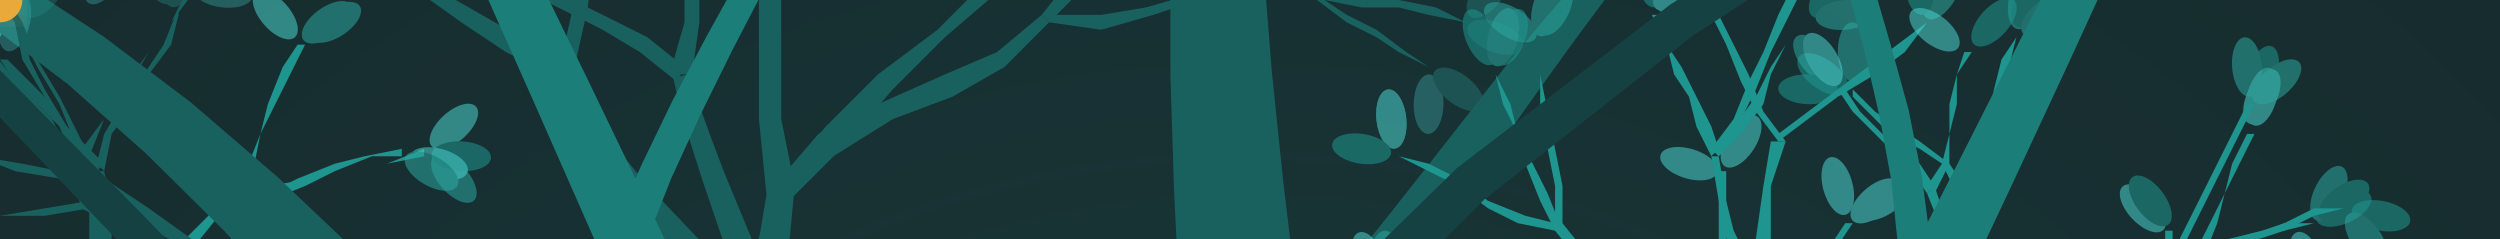
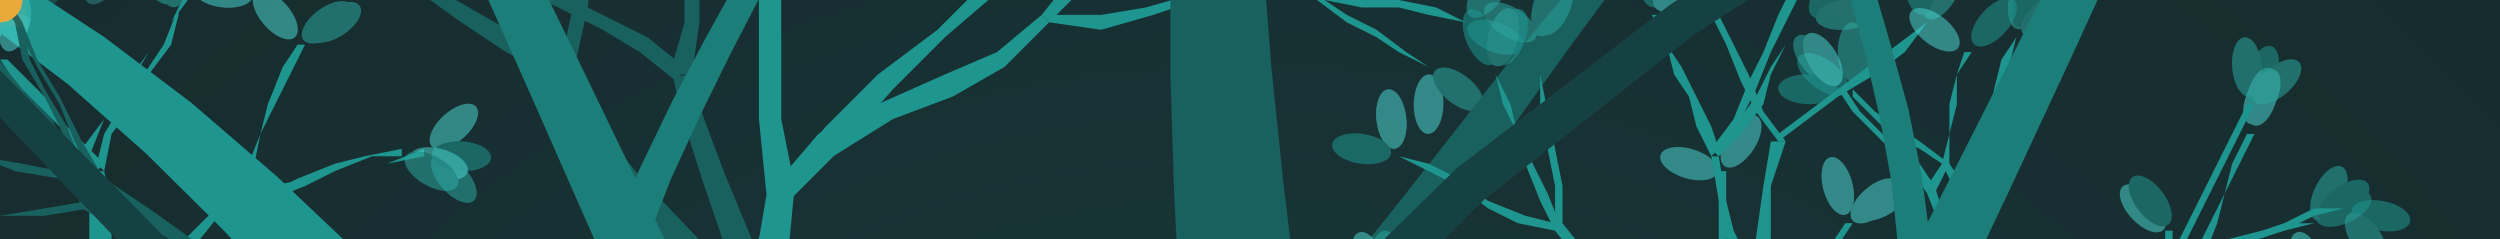
<svg xmlns="http://www.w3.org/2000/svg" viewBox="248 200 336 32" width="336" height="32" role="img" aria-label="">
  <defs>
    <filter id="glow" x="-200%%" y="-200%%" width="500%%" height="500%%">
      <feGaussianBlur stdDeviation="2.5" result="b" />
      <feMerge>
        <feMergeNode in="b" />
        <feMergeNode in="SourceGraphic" />
      </feMerge>
    </filter>
    <radialGradient id="haloA">
      <stop offset="0" stop-color="#E9A93A" stop-opacity="0.75" />
      <stop offset="1" stop-color="#E9A93A" stop-opacity="0" />
    </radialGradient>
    <radialGradient id="haloT">
      <stop offset="0" stop-color="#48D1CC" stop-opacity="0.75" />
      <stop offset="1" stop-color="#48D1CC" stop-opacity="0" />
    </radialGradient>
    <radialGradient id="haloW">
      <stop offset="0" stop-color="#FFFFFF" stop-opacity="0.75" />
      <stop offset="1" stop-color="#FFFFFF" stop-opacity="0" />
    </radialGradient>
    <linearGradient id="sheen" x1="0" y1="0" x2="0" y2="1">
      <stop offset="0" stop-color="#FFFFFF" stop-opacity="0.10" />
      <stop offset="1" stop-color="#FFFFFF" stop-opacity="0" />
    </linearGradient>
  </defs>
  <style>@media (prefers-reduced-motion: reduce) { .m { display: none } }</style>
  <defs>
    <filter id="shadow" x="-20%" y="-20%" width="140%" height="160%">
      <feGaussianBlur stdDeviation="4" />
    </filter>
    <linearGradient id="budfill" x1="0" y1="0" x2="0" y2="1">
      <stop offset="0" stop-color="#15717A" />
      <stop offset="1" stop-color="#0B4F55" />
    </linearGradient>
  </defs>
  <rect width="832" height="864" rx="16" fill="#132124" />
  <radialGradient id="crown" cx="50%" cy="50%" r="50%">
    <stop offset="0" stop-color="#48D1CC" stop-opacity="0.13" />
    <stop offset="1" stop-color="#48D1CC" stop-opacity="0" />
  </radialGradient>
  <ellipse cx="416" cy="300" rx="400" ry="300" fill="url(#crown)" />
  <path d="M254 253 L259 247 L264 242 L269 237 L275 232 L279 227 L278 227 L274 231 L269 236 L263 241 L257 246 L252 251 Z" fill="#1E958E" />
  <path d="M279 227 L284 226 L290 224 L295 223 L300 222 L305 221 L305 220 L300 222 L295 223 L290 224 L284 225 L279 226 Z" fill="#1E958E" />
  <g opacity="0.55">
    <ellipse cx="309" cy="217" rx="4" ry="2" transform="rotate(-42 309 217)" fill="#48D1CC" />
    <ellipse cx="309" cy="224" rx="4" ry="2" transform="rotate(48 309 224)" fill="#2BA59E" />
    <ellipse cx="310" cy="221" rx="4" ry="2" transform="rotate(3 310 221)" fill="#1E958E" />
  </g>
  <path d="M279 227 L282 223 L283 218 L285 214 L287 210 L289 206 L288 206 L286 209 L284 214 L283 218 L281 223 L278 227 Z" fill="#1E958E" />
  <g opacity="0.55">
    <ellipse cx="293" cy="203" rx="4" ry="2" transform="rotate(-33 293 203)" fill="#2BA59E" />
    <ellipse cx="285" cy="202" rx="4" ry="2" transform="rotate(-131 285 202)" fill="#48D1CC" />
    <ellipse cx="292" cy="203" rx="4" ry="2" transform="rotate(-36 292 203)" fill="#2BA59E" />
  </g>
  <path d="M279 227 L284 227 L289 225 L293 223 L298 221 L302 221 L302 220 L297 221 L293 222 L288 224 L284 226 L279 226 Z" fill="#1E958E" />
  <g opacity="0.55">
    <ellipse cx="307" cy="222" rx="4" ry="2" transform="rotate(16 307 222)" fill="#48D1CC" />
    <ellipse cx="306" cy="223" rx="4" ry="2" transform="rotate(30 306 223)" fill="#2BA59E" />
  </g>
  <path d="M254 252 L252 244 L250 237 L247 230 L245 223 L243 216 L243 216 L244 223 L246 230 L248 237 L250 245 L252 252 Z" fill="#1E958E" />
  <path d="M243 216 L245 212 L247 207 L249 203 L251 199 L253 195 L252 195 L250 199 L248 203 L246 207 L245 211 L243 216 Z" fill="#1E958E" />
  <g opacity="0.55">
    <ellipse cx="249" cy="192" rx="4" ry="2" transform="rotate(-135 249 192)" fill="#48D1CC" />
    <ellipse cx="250" cy="191" rx="4" ry="2" transform="rotate(-118 250 191)" fill="#2BA59E" />
    <ellipse cx="254" cy="191" rx="4" ry="2" transform="rotate(-66 254 191)" fill="#48D1CC" />
  </g>
-   <path d="M416.1 393.5 L407.0 380.4 L397.8 367.1 L388.4 353.4 L378.9 339.5 L369.3 325.5 L359.5 311.6 L349.5 297.8 L339.3 284.2 L328.9 271.0 L318.3 258.2 L307.5 246.0 L296.5 234.4 L285.2 223.7 L273.7 213.8 L261.9 204.9 L250.0 197.1 L246.0 202.9 L257.1 211.3 L267.7 220.7 L278.1 231.0 L288.3 242.1 L298.2 254.0 L307.9 266.6 L317.4 279.7 L326.7 293.3 L335.8 307.2 L344.8 321.4 L353.6 335.8 L362.3 350.2 L370.9 364.6 L379.3 378.8 L387.7 392.9 L395.9 406.5 Z" fill="#19615E" />
-   <path d="M264 254 L263 248 L262 241 L263 235 L263 228 L262 223 L261 223 L261 229 L261 235 L261 241 L261 248 L262 255 Z" fill="#19615E" />
-   <path d="M262 223 L263 218 L266 214 L268 210 L271 206 L272 202 L272 201 L270 206 L268 209 L265 213 L262 218 L261 222 Z" fill="#19615E" />
-   <g opacity="0.30">
+   <path d="M416.1 393.5 L407.0 380.4 L397.8 367.1 L388.4 353.4 L378.9 339.5 L369.3 325.5 L359.5 311.6 L349.5 297.8 L339.3 284.2 L328.9 271.0 L318.3 258.2 L307.5 246.0 L296.5 234.4 L285.2 223.7 L273.7 213.8 L261.9 204.9 L250.0 197.1 L246.0 202.9 L257.1 211.3 L267.7 220.7 L278.1 231.0 L288.3 242.1 L298.2 254.0 L307.9 266.6 L317.4 279.7 L326.7 293.3 L335.8 307.2 L344.8 321.4 L353.6 335.8 L362.3 350.2 L370.9 364.6 L379.3 378.8 L387.7 392.9 L395.9 406.5 Z" fill="#1E958E" />
+   <path d="M264 254 L263 248 L262 241 L263 235 L263 228 L262 223 L261 223 L261 229 L261 235 L261 241 L261 248 L262 255 Z" fill="#1E958E" />
+   <path d="M262 223 L263 218 L266 214 L268 210 L271 206 L272 202 L272 201 L270 206 L268 209 L265 213 L262 218 L261 222 Z" fill="#1E958E" />
+   <g opacity="0.55">
    <ellipse cx="269" cy="197" rx="4" ry="2" transform="rotate(-121 269 197)" fill="#2BA59E" />
    <ellipse cx="271" cy="197" rx="4" ry="2" transform="rotate(-97 271 197)" fill="#2BA59E" />
  </g>
-   <path d="M262 222 L259 219 L256 216 L254 213 L251 210 L249 208 L248 208 L250 211 L253 214 L256 217 L258 220 L261 223 Z" fill="#19615E" />
-   <g opacity="0.30">
+   <path d="M262 222 L259 219 L256 216 L254 213 L251 210 L249 208 L248 208 L250 211 L253 214 L256 217 L258 220 L261 223 Z" fill="#1E958E" />
+   <g opacity="0.55">
    <ellipse cx="250" cy="203" rx="4" ry="2" transform="rotate(-75 250 203)" fill="#48D1CC" />
    <ellipse cx="244" cy="206" rx="4" ry="2" transform="rotate(-165 244 206)" fill="#1E958E" />
  </g>
-   <path d="M264 254 L259 248 L254 244 L248 240 L243 236 L238 232 L238 233 L242 237 L247 241 L253 245 L258 250 L262 255 Z" fill="#19615E" />
-   <path d="M264 254 L262 247 L262 240 L262 234 L262 227 L260 221 L259 221 L260 227 L260 233 L260 240 L260 248 L262 255 Z" fill="#19615E" />
-   <path d="M260 221 L262 216 L265 212 L268 207 L271 203 L274 199 L273 199 L271 203 L268 207 L265 211 L262 216 L259 220 Z" fill="#19615E" />
-   <g opacity="0.30">
+   <path d="M264 254 L259 248 L254 244 L248 240 L243 236 L238 232 L238 233 L242 237 L247 241 L253 245 L258 250 L262 255 Z" fill="#1E958E" />
+   <path d="M264 254 L262 247 L262 240 L262 234 L262 227 L260 221 L259 221 L260 227 L260 233 L260 240 L260 248 L262 255 Z" fill="#1E958E" />
+   <path d="M260 221 L262 216 L265 212 L268 207 L271 203 L274 199 L273 199 L271 203 L268 207 L265 211 L262 216 L259 220 Z" fill="#1E958E" />
+   <g opacity="0.55">
    <ellipse cx="278" cy="199" rx="4" ry="2" transform="rotate(7 278 199)" fill="#48D1CC" />
    <ellipse cx="274" cy="194" rx="4" ry="2" transform="rotate(-83 274 194)" fill="#1E958E" />
    <ellipse cx="276" cy="194" rx="4" ry="2" transform="rotate(-60 276 194)" fill="#1E958E" />
  </g>
-   <path d="M260 220 L256 218 L253 214 L250 211 L247 208 L244 205 L243 206 L246 208 L249 212 L252 215 L255 218 L259 221 Z" fill="#19615E" />
-   <g opacity="0.30">
+   <path d="M260 220 L256 218 L253 214 L250 211 L247 208 L244 205 L243 206 L246 208 L249 212 L252 215 L255 218 L259 221 Z" fill="#1E958E" />
+   <g opacity="0.55">
    <ellipse cx="240" cy="202" rx="4" ry="2" transform="rotate(-139 240 202)" fill="#48D1CC" />
    <ellipse cx="242" cy="201" rx="4" ry="2" transform="rotate(-106 242 201)" fill="#1E958E" />
    <ellipse cx="239" cy="204" rx="4" ry="2" transform="rotate(-160 239 204)" fill="#1E958E" />
  </g>
-   <path d="M337.0 289.1 L337.4 282.3 L338.6 275.9 L340.5 269.6 L342.8 263.4 L345.4 257.2 L348.0 251.0 L350.5 244.9 L352.6 238.7 L354.1 232.4 L354.7 226.1 L351.1 225.7 L350.1 231.6 L348.3 237.3 L345.9 243.0 L343.1 248.8 L340.1 254.7 L337.0 260.8 L334.1 267.2 L331.7 274.0 L329.9 281.1 L329.0 288.4 Z" fill="#19615E" />
-   <path d="M354 227 L360 221 L368 216 L376 213 L383 209 L389 203 L388 202 L382 207 L375 210 L366 214 L358 218 L352 225 Z" fill="#19615E" />
-   <path d="M389 203 L396 204 L403 202 L409 200 L415 198 L422 198 L421 197 L415 197 L409 199 L402 201 L396 202 L389 202 Z" fill="#19615E" />
-   <path d="M421 198 L426 200 L431 201 L436 201 L440 202 L445 203 L445 203 L441 201 L436 200 L431 200 L426 199 L422 197 Z" fill="#19615E" />
-   <g opacity="0.30">
+   <path d="M337.0 289.1 L337.4 282.3 L338.6 275.9 L340.5 269.6 L342.8 263.4 L345.4 257.2 L348.0 251.0 L350.5 244.9 L352.6 238.7 L354.1 232.4 L354.7 226.1 L351.1 225.7 L350.1 231.6 L348.3 237.3 L345.9 243.0 L343.1 248.8 L340.1 254.7 L337.0 260.8 L334.1 267.2 L331.7 274.0 L329.9 281.1 L329.0 288.4 Z" fill="#1E958E" />
+   <path d="M354 227 L360 221 L368 216 L376 213 L383 209 L389 203 L388 202 L382 207 L375 210 L366 214 L358 218 L352 225 Z" fill="#1E958E" />
+   <path d="M389 203 L396 204 L403 202 L409 200 L415 198 L422 198 L421 197 L415 197 L409 199 L402 201 L396 202 L389 202 Z" fill="#1E958E" />
+   <path d="M421 198 L426 200 L431 201 L436 201 L440 202 L445 203 L445 203 L441 201 L436 200 L431 200 L426 199 L422 197 Z" fill="#1E958E" />
+   <g opacity="0.55">
    <ellipse cx="448" cy="199" rx="4" ry="2" transform="rotate(-53 448 199)" fill="#2BA59E" />
    <ellipse cx="449" cy="205" rx="4" ry="2" transform="rotate(21 449 205)" fill="#1E958E" />
  </g>
-   <path d="M421 198 L425 200 L429 203 L433 205 L436 207 L440 209 L440 209 L437 207 L433 204 L429 202 L426 200 L422 197 Z" fill="#19615E" />
-   <g opacity="0.30">
+   <path d="M421 198 L425 200 L429 203 L433 205 L436 207 L440 209 L440 209 L437 207 L433 204 L429 202 L426 200 L422 197 Z" fill="#1E958E" />
+   <g opacity="0.55">
    <ellipse cx="440" cy="214" rx="4" ry="2" transform="rotate(91 440 214)" fill="#48D1CC" />
    <ellipse cx="444" cy="212" rx="4" ry="2" transform="rotate(38 444 212)" fill="#2BA59E" />
  </g>
-   <path d="M389 203 L394 198 L398 192 L401 187 L405 182 L409 177 L408 177 L404 182 L401 186 L396 192 L392 197 L388 202 Z" fill="#19615E" />
-   <path d="M355 226 L353 216 L353 206 L353 196 L352 186 L351 177 L350 177 L350 186 L350 196 L350 206 L350 216 L351 226 Z" fill="#19615E" />
-   <path d="M354 227 L361 220 L368 212 L375 205 L382 199 L388 192 L387 191 L381 197 L374 204 L366 210 L359 217 L352 225 Z" fill="#19615E" />
-   <g opacity="0.30">
+   <path d="M389 203 L394 198 L398 192 L401 187 L405 182 L409 177 L408 177 L404 182 L401 186 L396 192 L392 197 L388 202 Z" fill="#1E958E" />
+   <path d="M355 226 L353 216 L353 206 L353 196 L352 186 L351 177 L350 177 L350 186 L350 196 L350 206 L350 216 L351 226 Z" fill="#1E958E" />
+   <path d="M354 227 L361 220 L368 212 L375 205 L382 199 L388 192 L387 191 L381 197 L374 204 L366 210 L359 217 L352 225 Z" fill="#1E958E" />
+   <g opacity="0.55">
    <ellipse cx="454" cy="189" rx="4" ry="2" transform="rotate(-4 454 189)" fill="#2BA59E" />
    <ellipse cx="453" cy="192" rx="4" ry="2" transform="rotate(32 453 192)" fill="#48D1CC" />
    <ellipse cx="453" cy="186" rx="4" ry="2" transform="rotate(-34 453 186)" fill="#1E958E" />
  </g>
  <path d="M428.9 393.8 L430.8 376.2 L431.8 358.4 L431.9 340.7 L431.2 323.4 L430.0 306.3 L428.4 289.4 L426.5 272.8 L424.5 256.5 L422.4 240.4 L420.5 224.7 L418.9 209.3 L417.7 194.1 L417.1 179.3 L417.2 164.8 L418.1 150.7 L419.9 136.7 L412.1 135.3 L409.0 149.4 L407.0 164.1 L405.7 179.1 L405.3 194.4 L405.3 210.0 L405.8 225.8 L406.6 241.8 L407.5 258.0 L408.4 274.3 L409.2 290.8 L409.7 307.3 L409.8 323.8 L409.3 340.4 L408.1 356.9 L406.1 373.4 L403.1 390.2 Z" fill="#19615E" />
  <path d="M358.0 257.0 L356.5 251.9 L354.8 246.8 L353.0 241.9 L351.1 237.0 L349.1 232.3 L347.2 227.7 L345.3 223.1 L343.6 218.6 L342.0 214.2 L340.7 209.9 L338.5 210.5 L339.5 215.0 L340.9 219.5 L342.4 224.2 L344.0 228.9 L345.6 233.6 L347.3 238.4 L348.9 243.3 L350.5 248.2 L351.8 253.2 L353.0 258.3 Z" fill="#19615E" />
  <path d="M341 210 L342 203 L342 196 L341 189 L341 182 L342 176 L341 175 L339 182 L340 189 L340 196 L340 203 L338 210 Z" fill="#19615E" />
  <path d="M340 209 L335 205 L329 202 L323 199 L318 197 L313 193 L313 194 L317 198 L323 201 L329 204 L334 207 L339 211 Z" fill="#19615E" />
  <g opacity="0.30">
    <ellipse cx="289" cy="195" rx="4" ry="2" transform="rotate(-230 289 195)" fill="#48D1CC" />
    <ellipse cx="288" cy="193" rx="4" ry="2" transform="rotate(-205 288 193)" fill="#2BA59E" />
    <ellipse cx="288" cy="189" rx="4" ry="2" transform="rotate(-158 288 189)" fill="#1E958E" />
  </g>
  <path d="M295 247 L288 243 L280 239 L273 235 L266 231 L260 227 L259 228 L266 232 L273 236 L280 240 L287 245 L294 249 Z" fill="#19615E" />
  <path d="M260 228 L259 222 L257 217 L254 212 L252 208 L251 203 L250 203 L251 208 L254 213 L256 217 L258 222 L259 228 Z" fill="#19615E" />
  <g opacity="0.30">
    <ellipse cx="254" cy="199" rx="4" ry="2" transform="rotate(-52 254 199)" fill="#1E958E" />
    <ellipse cx="248" cy="198" rx="4" ry="2" transform="rotate(-118 248 198)" fill="#2BA59E" />
    <ellipse cx="251" cy="198" rx="4" ry="2" transform="rotate(-92 251 198)" fill="#1E958E" />
  </g>
  <path d="M260 227 L254 228 L248 229 L243 230 L237 230 L232 231 L232 231 L237 231 L243 230 L248 229 L254 229 L260 228 Z" fill="#19615E" />
  <path d="M260 228 L258 222 L255 216 L251 212 L247 207 L245 202 L244 202 L246 208 L250 212 L254 217 L257 222 L259 228 Z" fill="#19615E" />
  <g opacity="0.30">
    <ellipse cx="244" cy="197" rx="4" ry="2" transform="rotate(-98 244 197)" fill="#1E958E" />
    <ellipse cx="241" cy="199" rx="4" ry="2" transform="rotate(-142 241 199)" fill="#48D1CC" />
    <ellipse cx="240" cy="201" rx="4" ry="2" transform="rotate(-165 240 201)" fill="#48D1CC" />
  </g>
  <path d="M295 247 L288 242 L281 237 L275 233 L268 228 L262 224 L261 225 L267 230 L274 234 L280 239 L287 244 L294 249 Z" fill="#19615E" />
  <path d="M262 224 L259 219 L256 213 L253 208 L251 203 L248 198 L247 199 L250 203 L253 209 L256 214 L258 219 L261 225 Z" fill="#19615E" />
  <g opacity="0.30">
    <ellipse cx="251" cy="194" rx="4" ry="2" transform="rotate(-55 251 194)" fill="#48D1CC" />
    <ellipse cx="249" cy="194" rx="4" ry="2" transform="rotate(-75 249 194)" fill="#1E958E" />
  </g>
  <path d="M262 224 L256 223 L251 222 L245 221 L240 219 L235 219 L235 219 L240 220 L245 221 L250 223 L256 224 L262 225 Z" fill="#19615E" />
  <path d="M357.9 256.8 L355.7 250.9 L352.7 245.3 L349.2 240.3 L345.3 235.7 L341.2 231.4 L337.2 227.2 L333.5 223.1 L330.1 218.9 L327.4 214.5 L325.4 209.7 L323.2 210.5 L325.1 215.6 L327.8 220.5 L331.0 225.1 L334.7 229.5 L338.5 233.9 L342.2 238.3 L345.7 242.9 L348.8 247.7 L351.3 252.7 L353.1 258.5 Z" fill="#19615E" />
  <path d="M325 210 L327 201 L328 192 L328 184 L329 175 L330 167 L329 167 L328 175 L327 183 L326 192 L325 201 L323 210 Z" fill="#19615E" />
  <path d="M325 209 L318 205 L311 201 L304 197 L298 192 L291 189 L291 190 L297 194 L303 198 L310 203 L316 207 L324 211 Z" fill="#19615E" />
  <g opacity="0.30">
    <ellipse cx="260" cy="196" rx="4" ry="2" transform="rotate(-211 260 196)" fill="#48D1CC" />
    <ellipse cx="262" cy="197" rx="4" ry="2" transform="rotate(-239 262 197)" fill="#48D1CC" />
  </g>
  <path d="M419.3 260.2 L424.9 253.5 L430.3 246.7 L435.5 239.7 L440.4 232.7 L445.2 225.8 L449.9 219.0 L454.6 212.4 L459.2 206.0 L463.8 199.8 L468.6 194.1 L465.6 191.4 L460.4 197.0 L455.3 202.9 L450.2 209.1 L445.2 215.5 L440.1 222.0 L434.9 228.6 L429.6 235.2 L424.2 241.7 L418.6 248.1 L412.7 254.3 Z" fill="#19615E" />
  <g opacity="0.30">
    <ellipse cx="585" cy="192" rx="4" ry="2" transform="rotate(-17 585 192)" fill="#2BA59E" />
    <ellipse cx="585" cy="196" rx="4" ry="2" transform="rotate(26 585 196)" fill="#48D1CC" />
    <ellipse cx="585" cy="195" rx="4" ry="2" transform="rotate(18 585 195)" fill="#1E958E" />
  </g>
  <g opacity="0.55">
    <ellipse cx="558" cy="235" rx="4" ry="2" transform="rotate(-109 558 235)" fill="#48D1CC" />
    <ellipse cx="563" cy="236" rx="4" ry="2" transform="rotate(-46 563 236)" fill="#2BA59E" />
  </g>
  <path d="M542 256 L542 251 L542 246 L541 241 L540 236 L540 231 L539 231 L539 236 L540 241 L541 246 L541 251 L541 256 Z" fill="#1E958E" />
  <g opacity="0.55">
    <ellipse cx="536" cy="228" rx="4" ry="2" transform="rotate(-133 536 228)" fill="#48D1CC" />
    <ellipse cx="537" cy="227" rx="4" ry="2" transform="rotate(-127 537 227)" fill="#1E958E" />
  </g>
  <path d="M484 245 L486 241 L489 239 L492 236 L495 233 L497 230 L496 230 L494 233 L492 235 L488 238 L485 241 L483 244 Z" fill="#1E958E" />
  <g opacity="0.55">
    <ellipse cx="501" cy="227" rx="4" ry="2" transform="rotate(-31 501 227)" fill="#48D1CC" />
    <ellipse cx="500" cy="227" rx="4" ry="2" transform="rotate(-41 500 227)" fill="#48D1CC" />
    <ellipse cx="495" cy="225" rx="4" ry="2" transform="rotate(-105 495 225)" fill="#48D1CC" />
  </g>
  <path d="M484 245 L484 240 L483 235 L481 231 L480 227 L480 223 L479 223 L479 227 L480 232 L482 236 L483 240 L483 245 Z" fill="#1E958E" />
  <g opacity="0.55">
    <ellipse cx="482" cy="219" rx="4" ry="2" transform="rotate(-57 482 219)" fill="#48D1CC" />
    <ellipse cx="475" cy="222" rx="4" ry="2" transform="rotate(-163 475 222)" fill="#48D1CC" />
  </g>
  <g opacity="0.55">
    <ellipse cx="426" cy="241" rx="4" ry="2" transform="rotate(-155 426 241)" fill="#48D1CC" />
    <ellipse cx="427" cy="240" rx="4" ry="2" transform="rotate(-147 427 240)" fill="#2BA59E" />
  </g>
  <g opacity="0.55">
    <ellipse cx="432" cy="235" rx="4" ry="2" transform="rotate(-110 432 235)" fill="#48D1CC" />
    <ellipse cx="434" cy="235" rx="4" ry="2" transform="rotate(-87 434 235)" fill="#2BA59E" />
    <ellipse cx="429" cy="238" rx="4" ry="2" transform="rotate(-163 429 238)" fill="#2BA59E" />
  </g>
  <g opacity="0.55">
    <ellipse cx="565" cy="240" rx="4" ry="2" transform="rotate(36 565 240)" fill="#48D1CC" />
    <ellipse cx="565" cy="240" rx="4" ry="2" transform="rotate(39 565 240)" fill="#2BA59E" />
    <ellipse cx="563" cy="241" rx="4" ry="2" transform="rotate(63 563 241)" fill="#1E958E" />
  </g>
  <path d="M542 239 L544 235 L546 230 L547 226 L549 222 L551 218 L550 218 L548 222 L547 226 L545 230 L543 234 L541 238 Z" fill="#1E958E" />
  <g opacity="0.55">
    <ellipse cx="552" cy="213" rx="4" ry="2" transform="rotate(-64 552 213)" fill="#48D1CC" />
    <ellipse cx="552" cy="213" rx="4" ry="2" transform="rotate(-75 552 213)" fill="#48D1CC" />
  </g>
  <path d="M518 255 L516 249 L515 243 L515 237 L514 231 L513 225 L511 225 L513 231 L513 237 L513 243 L514 250 L516 256 Z" fill="#1E958E" />
  <path d="M513 226 L515 221 L516 217 L517 213 L518 209 L519 205 L519 205 L517 208 L516 212 L515 217 L513 221 L511 225 Z" fill="#1E958E" />
  <g opacity="0.55">
    <ellipse cx="520" cy="200" rx="4" ry="2" transform="rotate(-77 520 200)" fill="#2BA59E" />
    <ellipse cx="521" cy="200" rx="4" ry="2" transform="rotate(-61 521 200)" fill="#1E958E" />
    <ellipse cx="523" cy="202" rx="4" ry="2" transform="rotate(-39 523 202)" fill="#2BA59E" />
  </g>
  <path d="M512 225 L510 222 L506 219 L503 217 L500 215 L497 212 L497 213 L499 215 L502 218 L506 220 L509 222 L511 226 Z" fill="#1E958E" />
  <g opacity="0.55">
    <ellipse cx="497" cy="207" rx="4" ry="2" transform="rotate(-91 497 207)" fill="#2BA59E" />
    <ellipse cx="493" cy="210" rx="4" ry="2" transform="rotate(-144 493 210)" fill="#1E958E" />
    <ellipse cx="498" cy="207" rx="4" ry="2" transform="rotate(-83 498 207)" fill="#2BA59E" />
  </g>
  <path d="M482 253 L481 246 L480 240 L480 233 L480 227 L479 221 L478 221 L479 227 L479 233 L478 240 L478 247 L480 254 Z" fill="#1E958E" />
  <path d="M479 221 L482 218 L485 214 L486 210 L488 206 L491 203 L491 203 L488 206 L486 209 L484 213 L481 217 L478 220 Z" fill="#1E958E" />
  <g opacity="0.55">
    <ellipse cx="494" cy="199" rx="4" ry="2" transform="rotate(-53 494 199)" fill="#1E958E" />
    <ellipse cx="496" cy="202" rx="4" ry="2" transform="rotate(-6 496 202)" fill="#2BA59E" />
  </g>
  <path d="M479 220 L478 217 L476 213 L474 209 L472 206 L471 202 L470 202 L472 206 L473 210 L475 213 L476 217 L478 221 Z" fill="#1E958E" />
  <g opacity="0.55">
    <ellipse cx="470" cy="197" rx="4" ry="2" transform="rotate(-95 470 197)" fill="#1E958E" />
    <ellipse cx="473" cy="198" rx="4" ry="2" transform="rotate(-66 473 198)" fill="#48D1CC" />
    <ellipse cx="473" cy="198" rx="4" ry="2" transform="rotate(-54 473 198)" fill="#48D1CC" />
  </g>
  <path d="M479 221 L482 216 L484 212 L486 207 L488 203 L490 199 L489 198 L487 202 L485 207 L483 211 L481 216 L478 220 Z" fill="#1E958E" />
  <g opacity="0.55">
    <ellipse cx="494" cy="197" rx="4" ry="2" transform="rotate(-17 494 197)" fill="#1E958E" />
    <ellipse cx="492" cy="195" rx="4" ry="2" transform="rotate(-54 492 195)" fill="#1E958E" />
    <ellipse cx="488" cy="194" rx="4" ry="2" transform="rotate(-107 488 194)" fill="#2BA59E" />
  </g>
  <path d="M482 253 L477 247 L472 243 L467 239 L462 235 L458 230 L457 231 L461 236 L466 240 L471 245 L476 249 L480 254 Z" fill="#1E958E" />
  <path d="M458 231 L458 225 L457 220 L456 215 L455 210 L455 205 L455 205 L455 210 L455 215 L456 220 L457 225 L457 231 Z" fill="#1E958E" />
  <g opacity="0.55">
    <ellipse cx="456" cy="201" rx="4" ry="2" transform="rotate(-74 456 201)" fill="#2BA59E" />
    <ellipse cx="451" cy="203" rx="4" ry="2" transform="rotate(-148 451 203)" fill="#2BA59E" />
    <ellipse cx="457" cy="201" rx="4" ry="2" transform="rotate(-66 457 201)" fill="#2BA59E" />
  </g>
  <path d="M457 230 L453 229 L448 227 L444 224 L440 222 L436 221 L436 221 L440 223 L444 225 L448 228 L452 230 L457 231 Z" fill="#1E958E" />
  <g opacity="0.55">
    <ellipse cx="435" cy="216" rx="4" ry="2" transform="rotate(-97 435 216)" fill="#48D1CC" />
    <ellipse cx="435" cy="216" rx="4" ry="2" transform="rotate(-96 435 216)" fill="#48D1CC" />
    <ellipse cx="431" cy="220" rx="4" ry="2" transform="rotate(-171 431 220)" fill="#1E958E" />
  </g>
  <path d="M458 231 L456 226 L454 222 L452 218 L451 214 L449 210 L449 210 L450 214 L452 218 L453 222 L455 227 L457 231 Z" fill="#1E958E" />
  <g opacity="0.55">
    <ellipse cx="451" cy="205" rx="4" ry="2" transform="rotate(-69 451 205)" fill="#1E958E" />
    <ellipse cx="447" cy="205" rx="4" ry="2" transform="rotate(-113 447 205)" fill="#1E958E" />
    <ellipse cx="450" cy="205" rx="4" ry="2" transform="rotate(-76 450 205)" fill="#2BA59E" />
  </g>
  <path d="M482 254 L484 247 L485 239 L486 232 L486 225 L488 219 L486 219 L485 225 L484 232 L483 239 L482 246 L480 253 Z" fill="#1E958E" />
  <path d="M487 219 L491 216 L495 213 L500 210 L504 207 L507 203 L507 203 L503 206 L499 209 L495 212 L491 215 L487 218 Z" fill="#1E958E" />
  <g opacity="0.55">
    <ellipse cx="509" cy="199" rx="4" ry="2" transform="rotate(-60 509 199)" fill="#2BA59E" />
    <ellipse cx="506" cy="198" rx="4" ry="2" transform="rotate(-95 506 198)" fill="#1E958E" />
  </g>
  <path d="M488 219 L485 215 L483 210 L481 206 L479 202 L476 198 L476 198 L478 202 L480 206 L482 211 L484 215 L487 219 Z" fill="#1E958E" />
  <g opacity="0.55">
    <ellipse cx="474" cy="194" rx="4" ry="2" transform="rotate(-111 474 194)" fill="#1E958E" />
    <ellipse cx="476" cy="193" rx="4" ry="2" transform="rotate(-95 476 193)" fill="#1E958E" />
    <ellipse cx="476" cy="193" rx="4" ry="2" transform="rotate(-91 476 193)" fill="#1E958E" />
  </g>
  <path d="M518 254 L523 250 L528 246 L532 242 L537 238 L541 234 L540 233 L536 237 L531 241 L526 244 L522 248 L516 252 Z" fill="#1E958E" />
  <path d="M541 235 L545 234 L548 233 L552 232 L555 231 L559 230 L559 230 L555 230 L552 231 L548 232 L544 233 L541 233 Z" fill="#1E958E" />
  <g opacity="0.55">
    <ellipse cx="563" cy="228" rx="4" ry="2" transform="rotate(-25 563 228)" fill="#1E958E" />
    <ellipse cx="561" cy="226" rx="4" ry="2" transform="rotate(-64 561 226)" fill="#2BA59E" />
    <ellipse cx="563" cy="227" rx="4" ry="2" transform="rotate(-36 563 227)" fill="#1E958E" />
  </g>
  <path d="M541 234 L543 230 L545 226 L547 222 L549 218 L551 214 L550 214 L548 218 L546 222 L544 226 L542 230 L540 234 Z" fill="#1E958E" />
  <g opacity="0.55">
    <ellipse cx="552" cy="210" rx="4" ry="2" transform="rotate(-71 552 210)" fill="#1E958E" />
    <ellipse cx="550" cy="209" rx="4" ry="2" transform="rotate(-95 550 209)" fill="#2BA59E" />
    <ellipse cx="554" cy="211" rx="4" ry="2" transform="rotate(-41 554 211)" fill="#2BA59E" />
  </g>
  <path d="M541 235 L546 234 L550 232 L555 231 L559 229 L563 228 L563 228 L559 228 L555 230 L550 232 L545 233 L541 233 Z" fill="#1E958E" />
  <g opacity="0.55">
    <ellipse cx="568" cy="229" rx="4" ry="2" transform="rotate(11 568 229)" fill="#1E958E" />
    <ellipse cx="566" cy="232" rx="4" ry="2" transform="rotate(54 566 232)" fill="#2BA59E" />
  </g>
  <path d="M519 253 L517 247 L514 241 L512 236 L510 231 L508 225 L507 226 L509 231 L510 236 L512 242 L514 248 L516 254 Z" fill="#1E958E" />
  <path d="M508 226 L510 222 L510 218 L511 214 L511 210 L513 207 L512 207 L511 210 L510 214 L510 218 L509 222 L507 225 Z" fill="#1E958E" />
  <g opacity="0.55">
    <ellipse cx="508" cy="204" rx="4" ry="2" transform="rotate(-142 508 204)" fill="#48D1CC" />
    <ellipse cx="516" cy="203" rx="4" ry="2" transform="rotate(-48 516 203)" fill="#1E958E" />
  </g>
  <path d="M508 225 L506 222 L503 220 L500 217 L498 215 L496 212 L495 212 L497 215 L500 218 L502 220 L505 223 L507 226 Z" fill="#1E958E" />
  <g opacity="0.55">
    <ellipse cx="492" cy="208" rx="4" ry="2" transform="rotate(-130 492 208)" fill="#2BA59E" />
    <ellipse cx="491" cy="212" rx="4" ry="2" transform="rotate(-178 491 212)" fill="#1E958E" />
    <ellipse cx="493" cy="208" rx="4" ry="2" transform="rotate(-121 493 208)" fill="#48D1CC" />
  </g>
  <path d="M416.2 392.8 L406.5 374.4 L396.5 355.0 L386.5 334.8 L376.3 314.1 L366.2 293.0 L356.1 271.8 L346.2 250.8 L336.4 230.2 L326.8 210.3 L317.5 191.2 L308.6 173.3 L300.1 156.8 L292.0 141.8 L284.5 128.8 L277.5 117.8 L271.2 109.2 L268.8 110.8 L274.4 119.7 L280.7 130.9 L287.5 144.2 L294.9 159.4 L302.8 176.1 L311.1 194.3 L319.7 213.6 L328.6 233.8 L337.8 254.6 L347.2 275.9 L356.6 297.4 L366.2 318.8 L375.7 339.9 L385.2 360.5 L394.6 380.4 L403.8 399.2 Z" fill="#1C7E79" />
  <path d="M334.7 232.9 L338.2 224.0 L342.2 215.3 L346.4 206.8 L350.7 198.5 L355.2 190.2 L359.6 182.1 L363.8 174.1 L367.9 166.2 L371.6 158.4 L374.8 150.6 L372.9 149.8 L369.4 157.4 L365.5 165.0 L361.3 172.8 L356.8 180.6 L352.2 188.6 L347.5 196.7 L342.9 205.0 L338.4 213.5 L334.2 222.2 L330.3 231.1 Z" fill="#1C7E79" />
  <path d="M430.1 401.4 L440.4 382.5 L450.7 363.0 L460.9 343.1 L471.1 323.0 L481.0 302.9 L490.8 282.9 L500.2 263.3 L509.3 244.1 L518.0 225.7 L526.2 208.1 L533.8 191.5 L540.8 176.2 L547.1 162.3 L552.7 149.9 L557.4 139.3 L561.3 130.7 L558.7 129.3 L554.1 137.7 L548.7 148.0 L542.5 160.1 L535.6 173.7 L528.0 188.7 L519.7 205.0 L511.0 222.2 L501.7 240.4 L492.0 259.2 L482.0 278.5 L471.6 298.1 L461.1 317.8 L450.4 337.5 L439.6 357.0 L428.7 376.0 L417.9 394.6 Z" fill="#1C7E79" />
  <path d="M507.8 242.2 L507.5 232.9 L506.3 223.7 L504.5 214.7 L502.1 206.0 L499.6 197.4 L497.0 189.1 L494.7 180.9 L492.7 172.8 L491.3 164.9 L490.8 156.9 L488.7 157.0 L489.0 165.1 L490.1 173.3 L491.9 181.6 L494.0 189.9 L496.3 198.4 L498.6 206.9 L500.6 215.6 L502.2 224.3 L503.1 233.2 L503.2 242.3 Z" fill="#1C7E79" />
  <path d="M332.2 298.0 L310.8 274.4 L289.1 251.5 L267.5 229.2 L246.2 207.6 L225.7 186.9 L206.2 166.9 L188.0 147.7 L171.5 129.4 L157.0 111.9 L144.8 95.4 L143.2 96.6 L155.1 113.4 L169.4 131.2 L185.6 149.8 L203.6 169.3 L222.8 189.6 L243.1 210.7 L264.0 232.5 L285.3 255.0 L306.7 278.2 L327.8 302.0 Z" fill="#164142" />
  <path d="M422.1 252.1 L447.5 226.8 L475.5 204.8 L505.3 185.5 L536.1 168.7 L566.8 153.8 L596.7 140.6 L624.7 128.7 L650.0 117.7 L671.6 107.2 L688.5 96.9 L687.5 95.1 L670.4 105.1 L648.8 115.2 L623.4 125.8 L595.3 137.3 L565.2 150.2 L534.1 164.7 L502.9 181.4 L472.5 200.6 L443.8 222.6 L417.9 247.9 Z" fill="#164142" />
  <g class="m" opacity="0.1">
    <circle r="4.8" fill="url(#haloA)" />
    <circle r="1.7" fill="#E9A93A" />
    <animateMotion dur="9s" repeatCount="indefinite" path="M533 254 a20 29 0 1 1 40 0 a20 29 0 1 1 -40 0" />
    <animate attributeName="opacity" values="0.1;1;0.35;0.9;0.1" dur="3.0s" begin="0.0s" repeatCount="indefinite" />
  </g>
  <circle cx="248" cy="200" r="3" fill="#E9A93A" filter="url(#glow)" />
</svg>
